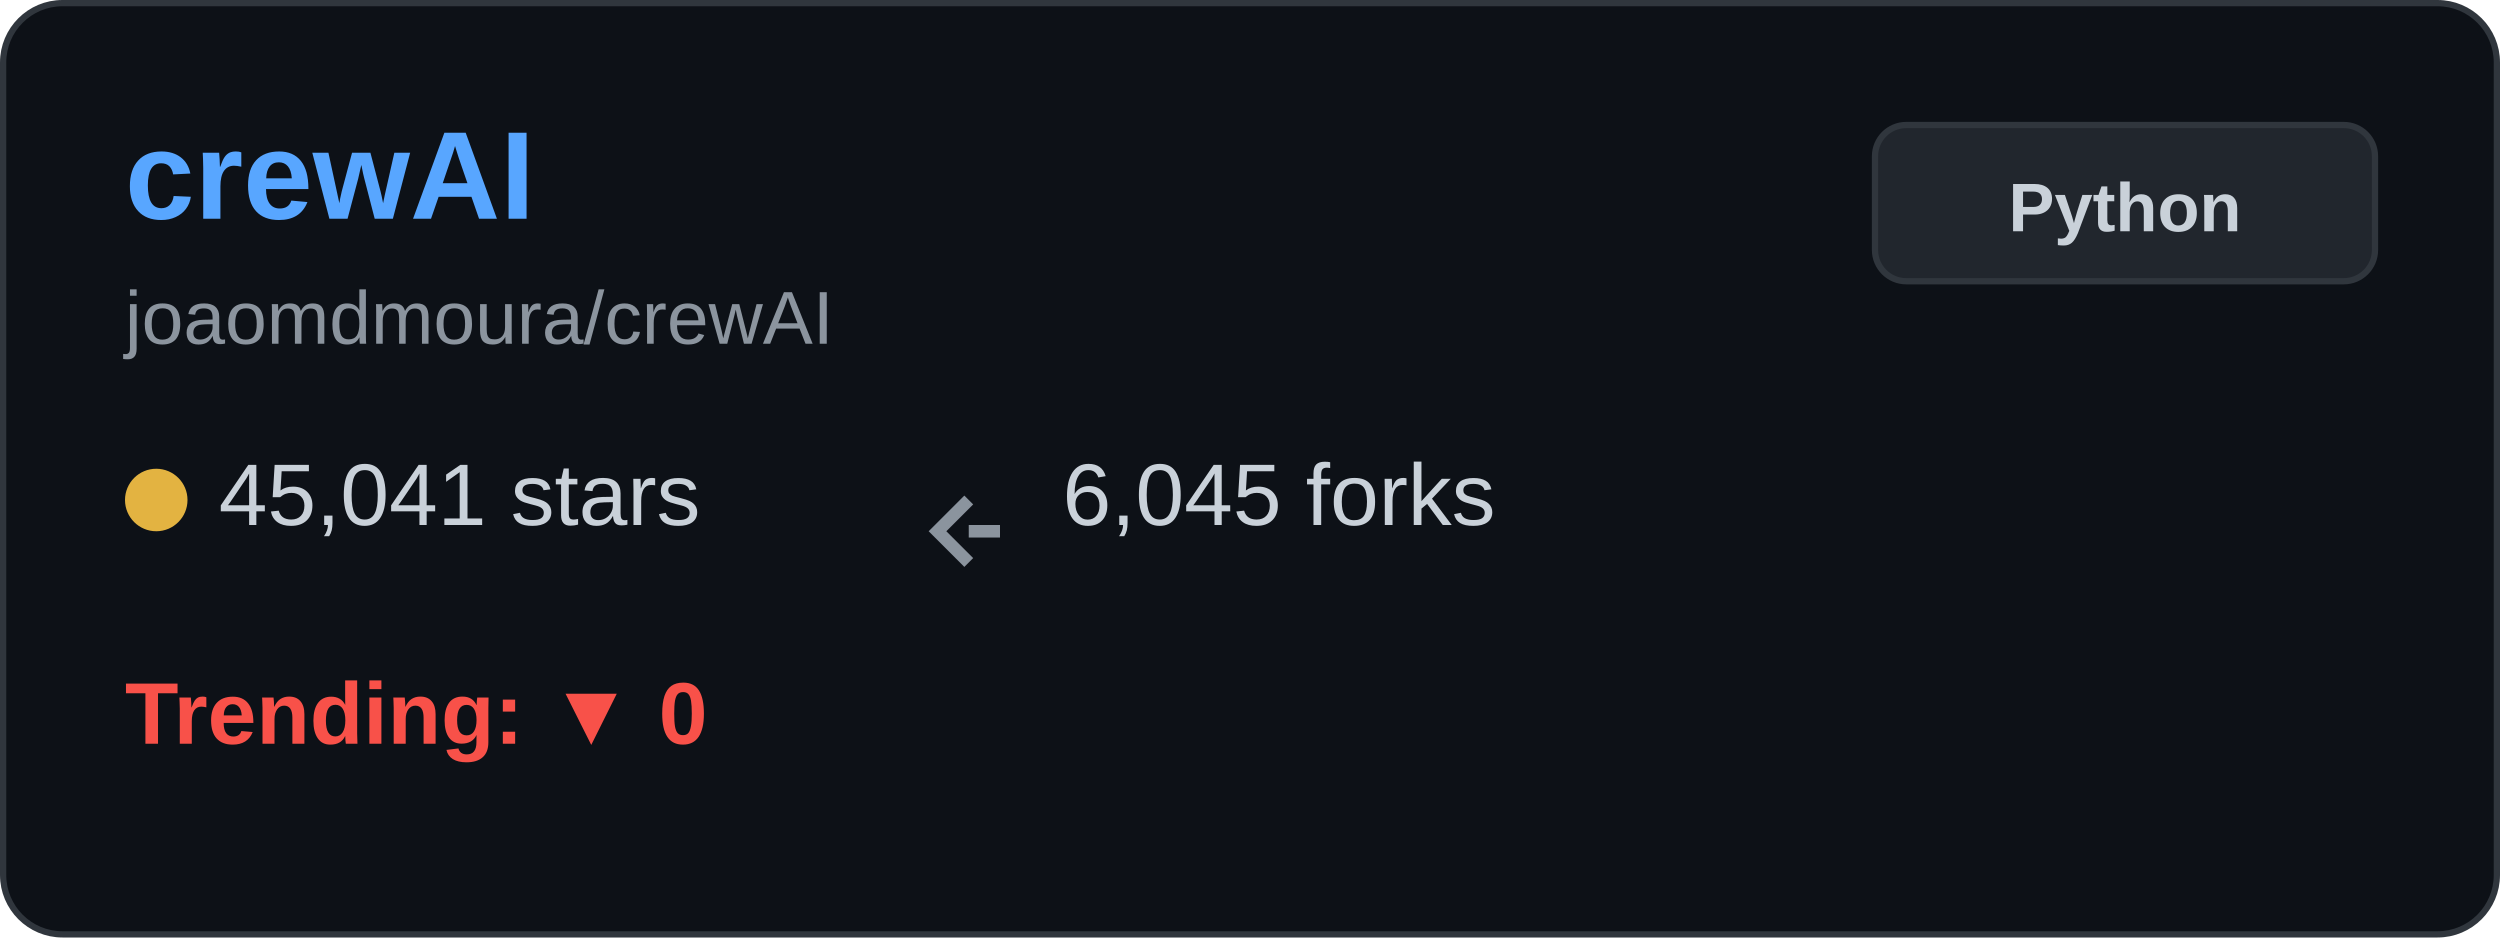
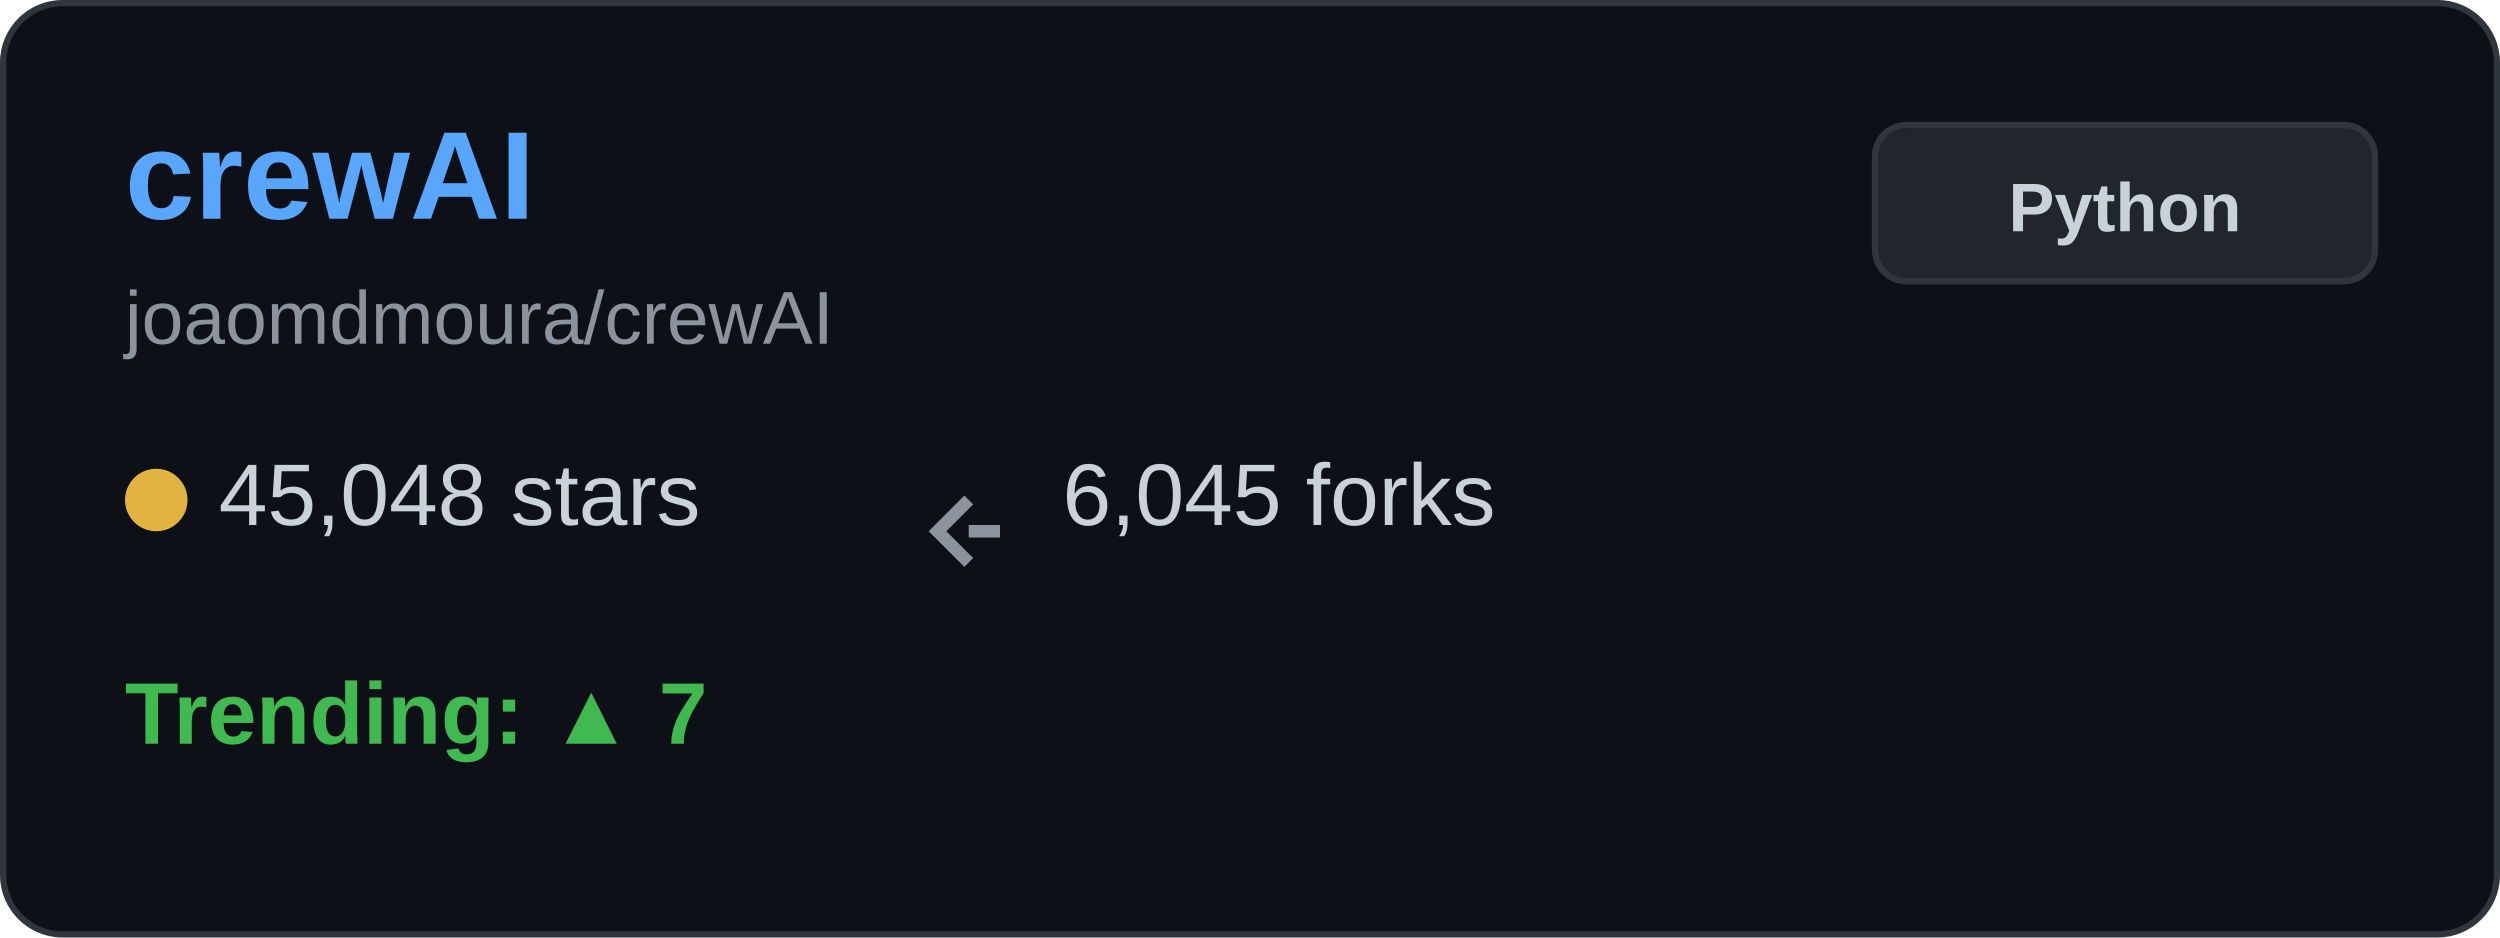
<svg xmlns="http://www.w3.org/2000/svg" width="400" height="150" viewBox="0 0 400 150" fill="none">
  <rect x="0.5" y="0.5" width="399" height="149" rx="9.5" fill="#0d1117" stroke="#30363d" />
  <text x="20" y="35" font-family="Arial, sans-serif" font-size="20" font-weight="bold" fill="#58a6ff">crewAI</text>
  <text x="20" y="55" font-family="Arial, sans-serif" font-size="12" fill="#8b949e">joaomdmoura/crewAI</text>
  <g transform="translate(20, 80)">
    <circle cx="5" cy="0" r="5" fill="#e3b341" />
-     <text x="15" y="4" font-family="Arial, sans-serif" font-size="14" fill="#c9d1d9">45,041 stars</text>
+     <text x="15" y="4" font-family="Arial, sans-serif" font-size="14" fill="#c9d1d9">45,048 stars</text>
  </g>
  <g transform="translate(150, 80)">
    <path d="M5 0 L0 5 L5 10 M5 5 L10 5" stroke="#8b949e" stroke-width="2" fill="none" />
    <text x="20" y="4" font-family="Arial, sans-serif" font-size="14" fill="#c9d1d9">6,045 forks</text>
  </g>
  <g transform="translate(20, 115)">
-     <text x="0" y="4" font-family="Arial, sans-serif" font-size="14" font-weight="bold" fill="#f85149">Trending: ▼ 0</text>
+     <text x="0" y="4" font-family="Arial, sans-serif" font-size="14" font-weight="bold" fill="#3fb950">Trending: ▲ 7</text>
  </g>
  <rect x="300" y="20" width="80" height="25" rx="5" fill="#21262d" stroke="#30363d" />
  <text x="340" y="37" font-family="Arial, sans-serif" font-size="11" font-weight="bold" fill="#c9d1d9" text-anchor="middle">Python</text>
</svg>
